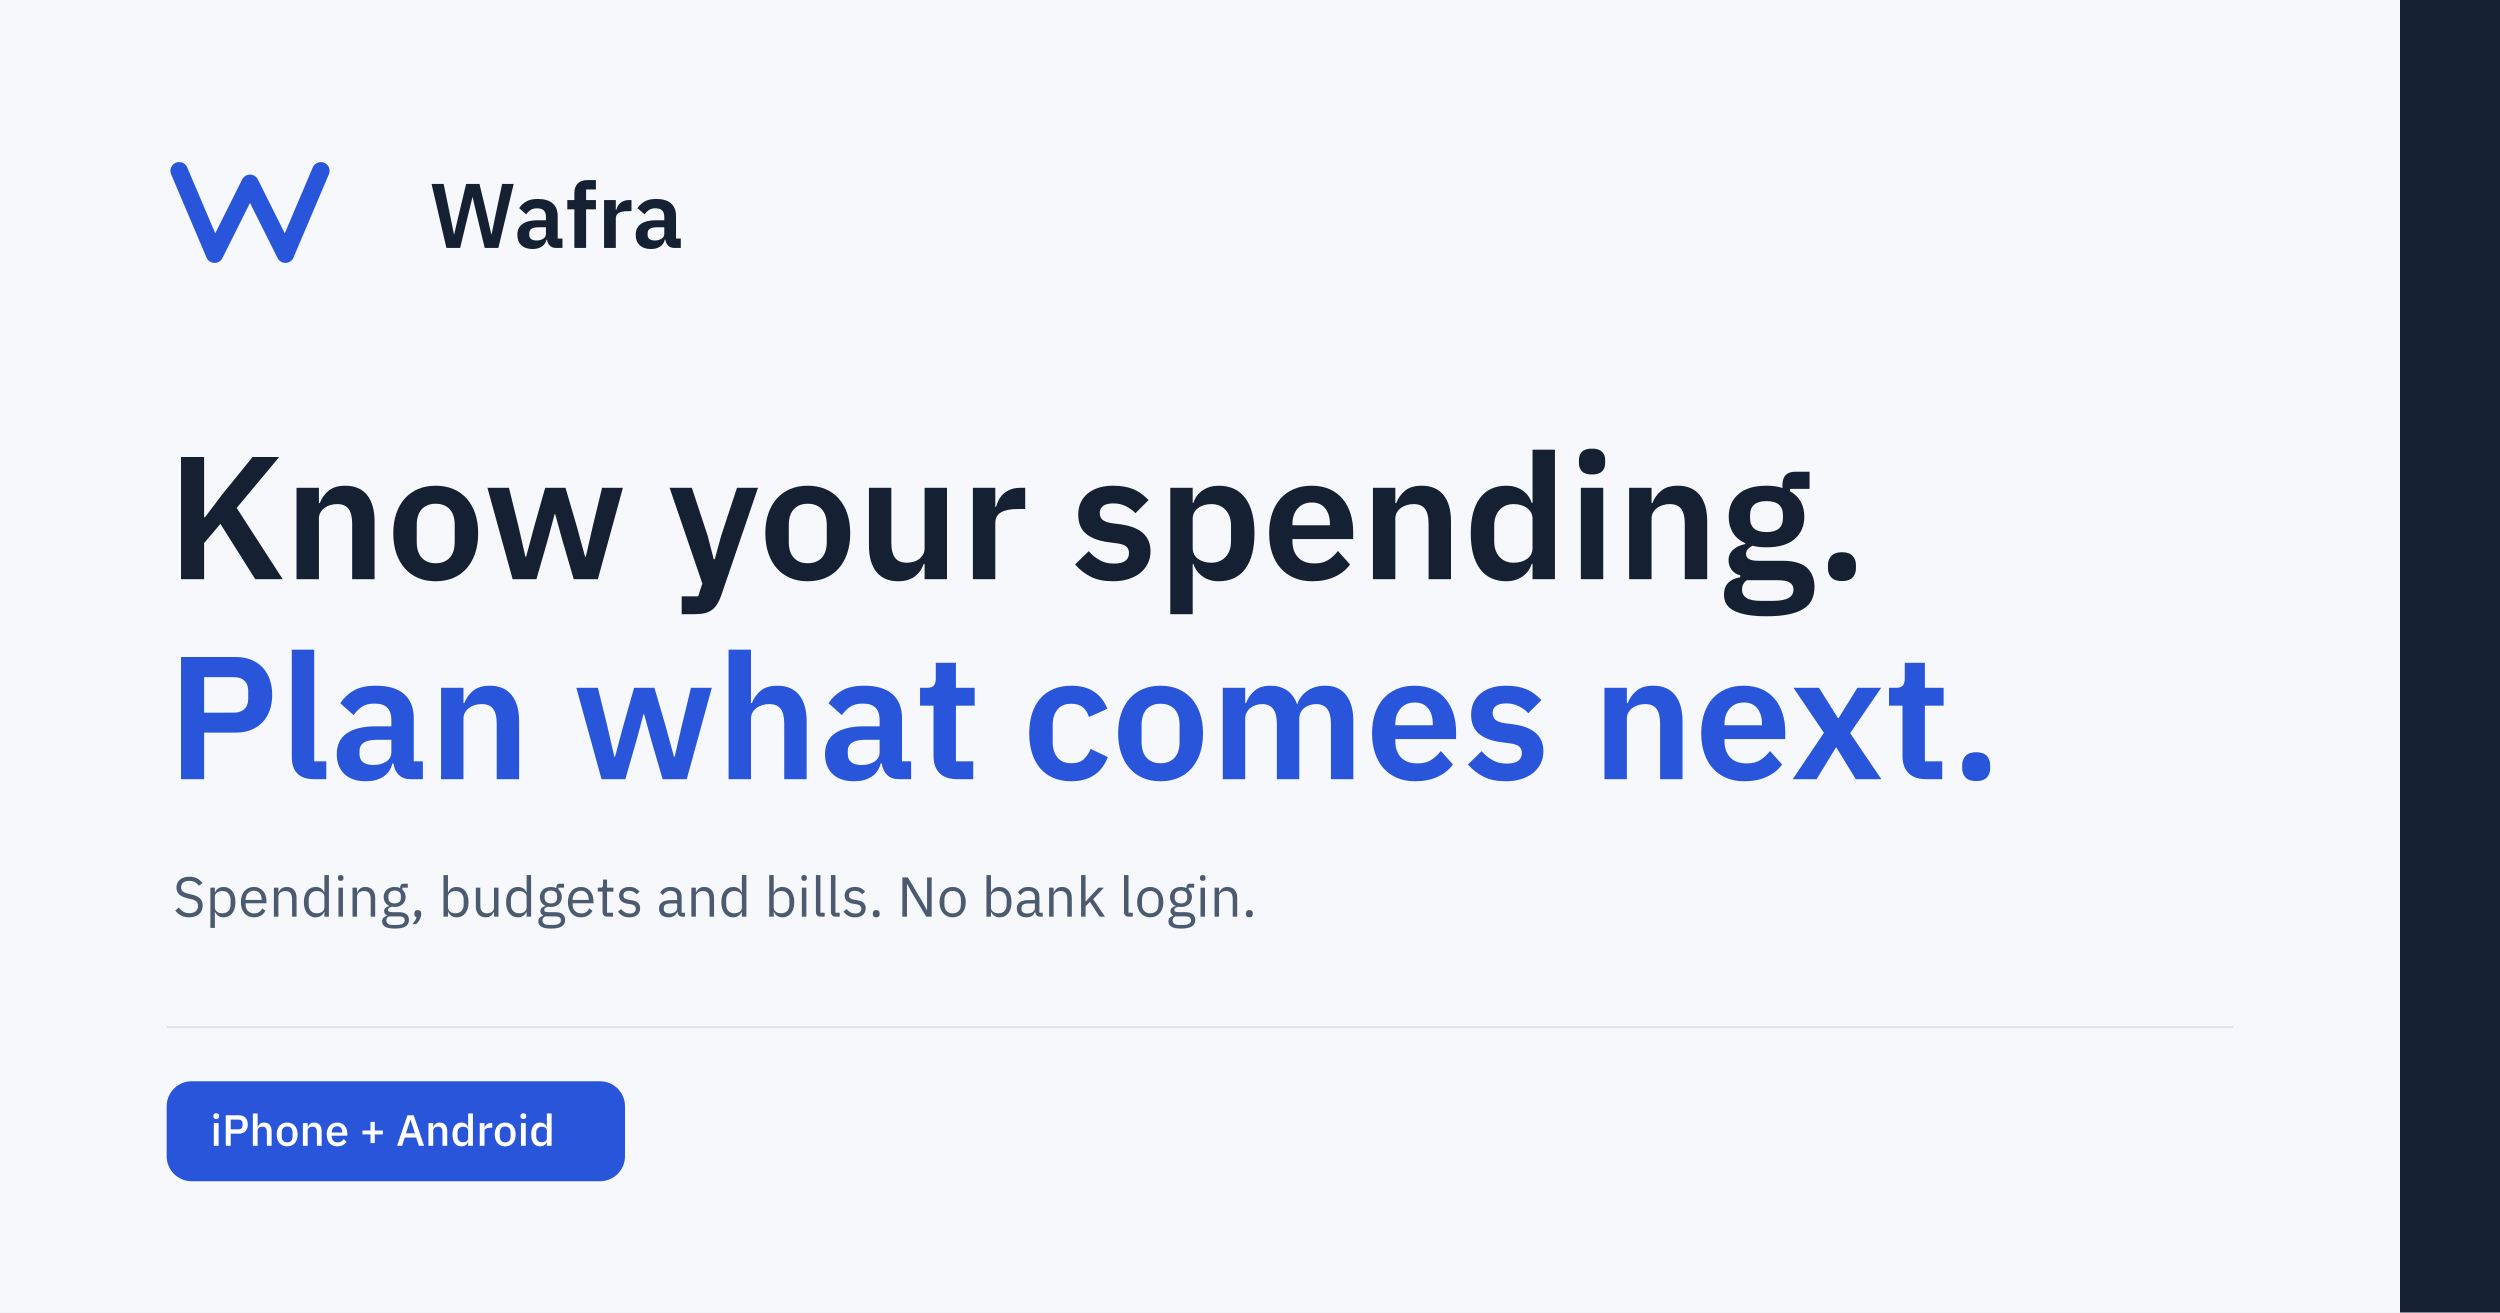
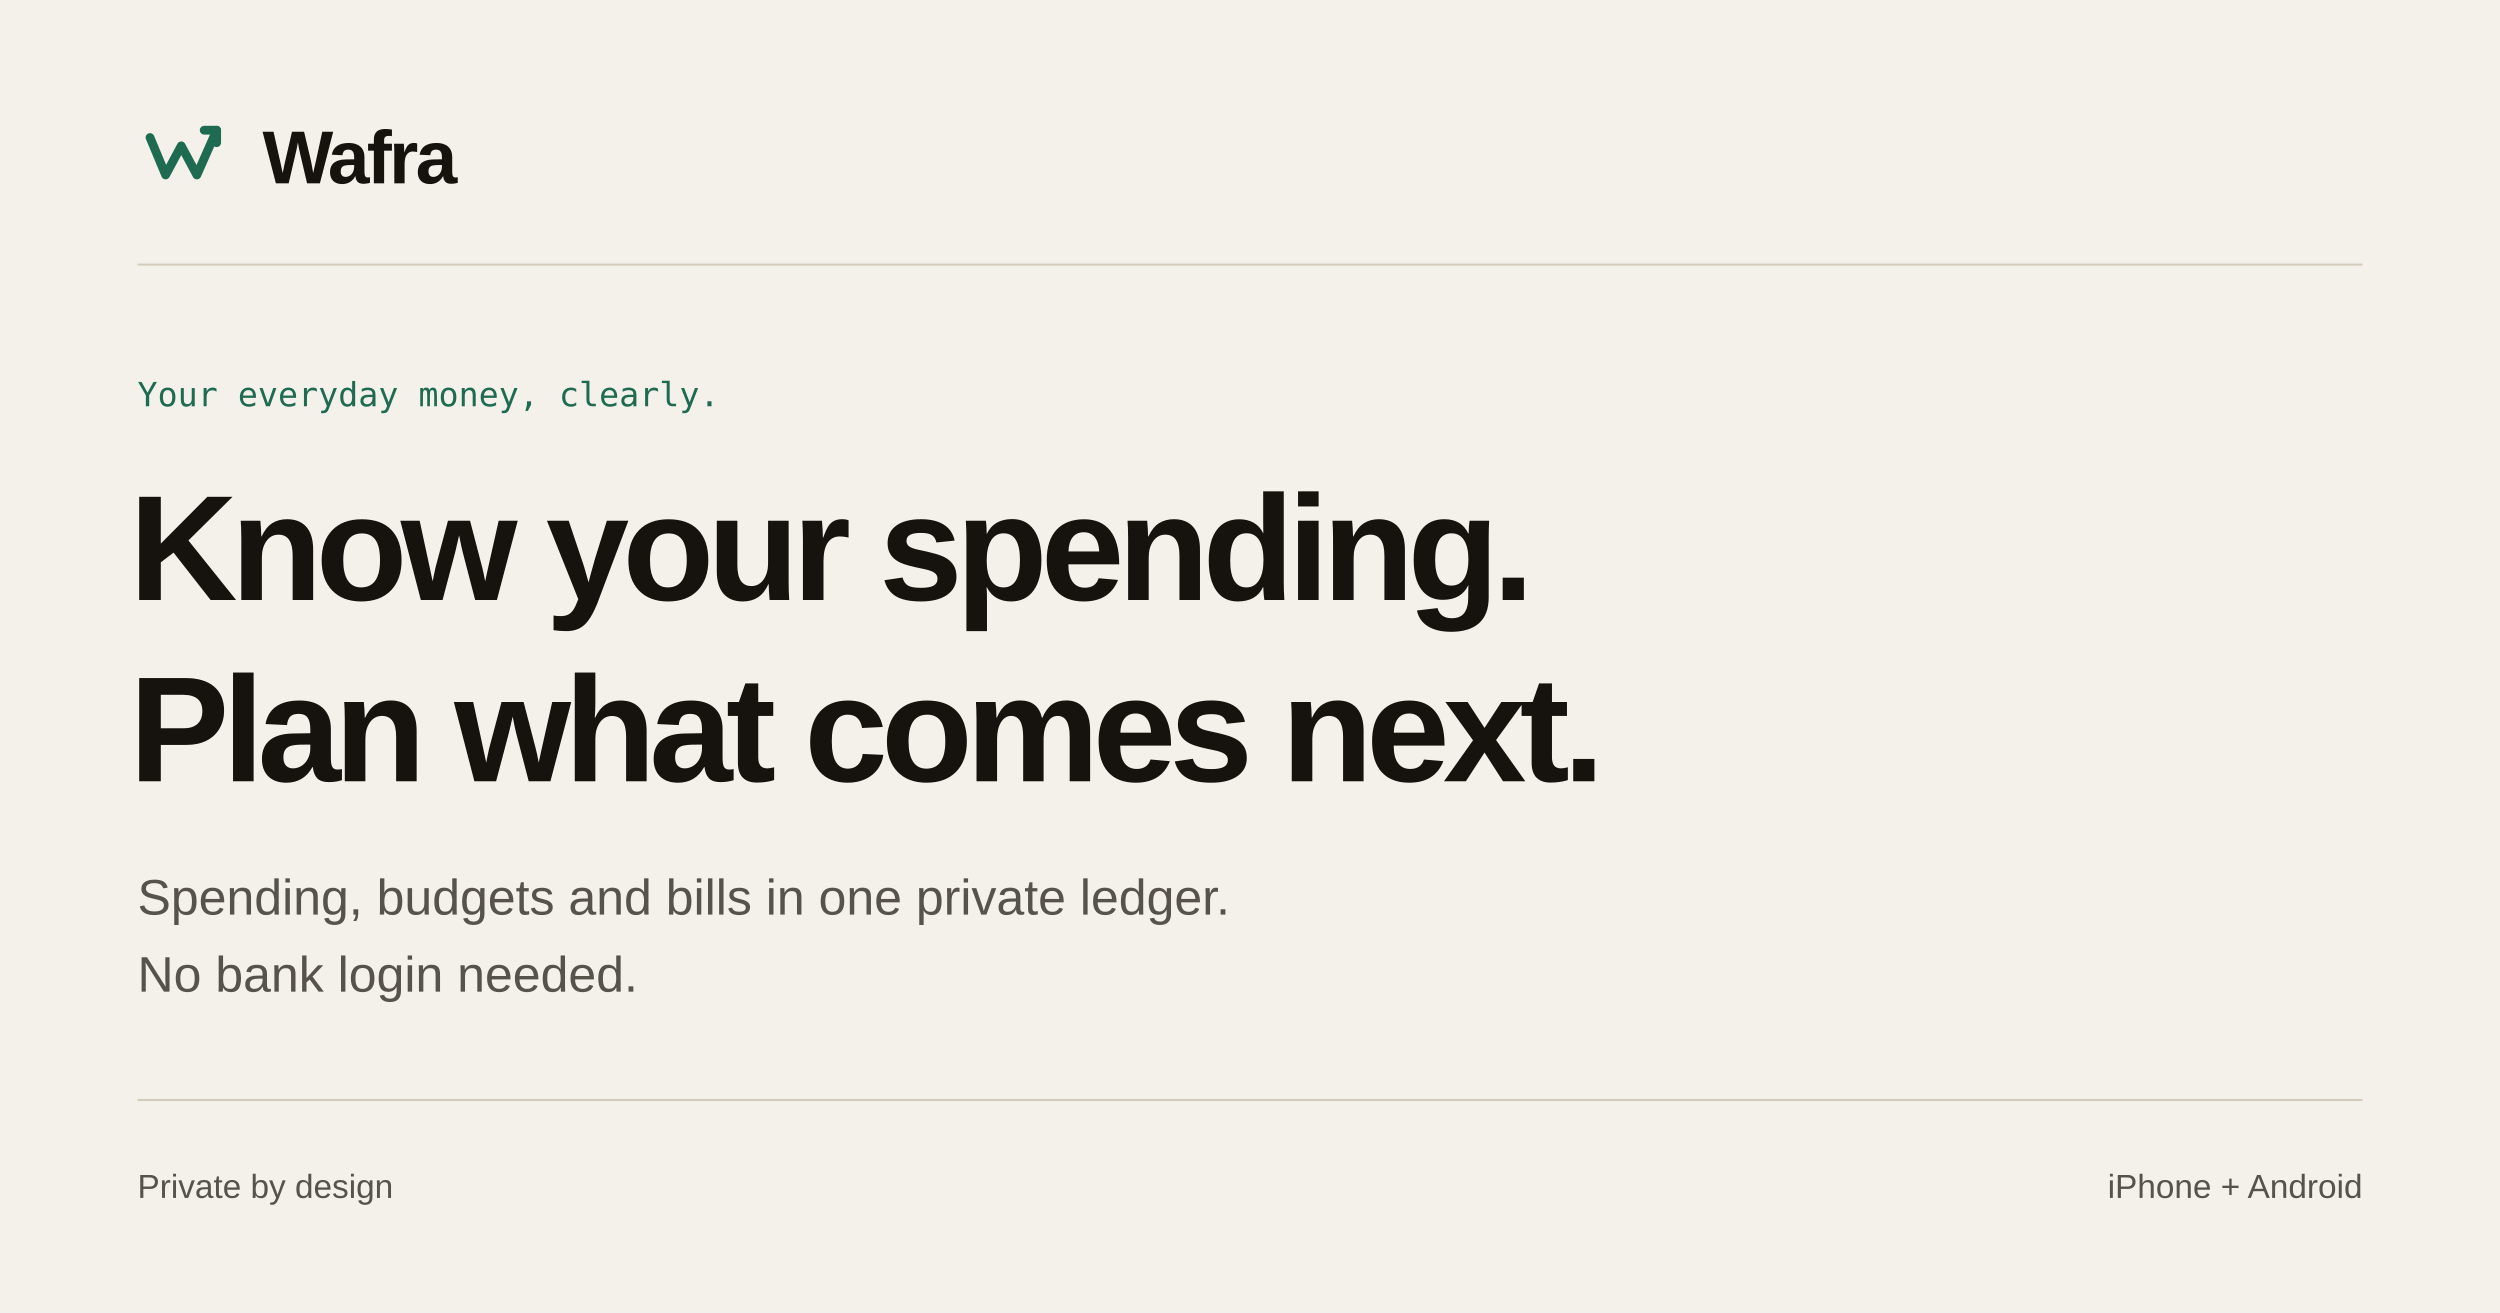
- <svg xmlns="http://www.w3.org/2000/svg" width="1200" height="630" viewBox="0 0 1200 630" role="img" aria-labelledby="title description">
-   <rect width="1200" height="630" fill="#F6F8FC" />
-   <rect x="1152" width="48" height="630" fill="#152033" />
-   <g transform="translate(72 54) scale(2)" fill="none" stroke="#2855D9" stroke-width="4.2" stroke-linecap="round" stroke-linejoin="round">
-     <path d="M7 14 L15.5 34 L24 17 L32.5 34 L41 14" />
+ <svg xmlns="http://www.w3.org/2000/svg" width="1200" height="630" viewBox="0 0 1200 630" role="img" aria-labelledby="title desc">
+   <style>
+ @font-face{font-family:Geist;src:url('/fonts/Geist-Regular.ttf');font-weight:400}
+ @font-face{font-family:Geist;src:url('/fonts/Geist-SemiBold.ttf');font-weight:600}
+ @font-face{font-family:GeistMono;src:url('/fonts/GeistMono-Regular.ttf');font-weight:400}
+ text{font-family:Geist,Arial,sans-serif}
+ </style>
+   <rect width="1200" height="630" fill="#F4F1EA" />
+   <g transform="translate(64 51)" fill="none" stroke="#1F6B52" stroke-width="4.2" stroke-linecap="round" stroke-linejoin="round">
+     <path d="M8 15 L15.5 33 L23 19 L30.5 33 L40 11.5" />
+     <path d="M34 11.5 H40 V17.5" />
  </g>
-   <g aria-label="Wafra" fill="#152033" transform="translate(206 119) scale(0.044 -0.044)">
-     <path transform="translate(0 0)" d="M188 0L26 698L158 698L227 363L270 149L273 149L323 363L403 698L549 698L629 363L678 149L681 149L725 363L796 698L922 698L755 0L606 0L517 369L474 553L472 553L427 369L338 0Z" />
-     <path transform="translate(925 0)" d="M458 0Q416 0 391.5 24.5Q367 49 361 90L355 90Q342 39 302 13.5Q262 -12 203 -12Q123 -12 80 30Q37 72 37 142Q37 223 95 262.5Q153 302 260 302L349 302L349 340Q349 384 326 408Q303 432 252 432Q207 432 179.5 412.5Q152 393 133 366L57 434Q86 479 134 506.5Q182 534 261 534Q367 534 422 486Q477 438 477 348L477 102L529 102L529 0ZM246 81Q289 81 319 100Q349 119 349 156L349 225L267 225Q167 225 167 161L167 144Q167 112 187.5 96.5Q208 81 246 81Z" />
-     <path transform="translate(1484 0)" d="M100 421L23 421L23 522L100 522L100 597Q100 666 136.5 703Q173 740 244 740L335 740L335 638L228 638L228 522L335 522L335 421L228 421L228 0L100 0Z" />
-     <path transform="translate(1834 0)" d="M74 0L74 522L202 522L202 414L207 414Q212 435 222.5 454.5Q233 474 250 489Q267 504 290.5 513Q314 522 345 522L373 522L373 401L333 401Q268 401 235 382Q202 363 202 320L202 0Z" />
-     <path transform="translate(2216 0)" d="M458 0Q416 0 391.5 24.5Q367 49 361 90L355 90Q342 39 302 13.5Q262 -12 203 -12Q123 -12 80 30Q37 72 37 142Q37 223 95 262.5Q153 302 260 302L349 302L349 340Q349 384 326 408Q303 432 252 432Q207 432 179.5 412.5Q152 393 133 366L57 434Q86 479 134 506.5Q182 534 261 534Q367 534 422 486Q477 438 477 348L477 102L529 102L529 0ZM246 81Q289 81 319 100Q349 119 349 156L349 225L267 225Q167 225 167 161L167 144Q167 112 187.5 96.5Q208 81 246 81Z" />
-   </g>
-   <g aria-label="Know your spending." fill="#152033" transform="translate(80 278) scale(0.084 -0.084)">
-     <path transform="translate(0 0)" d="M307 316L214 206L214 0L82 0L82 698L214 698L214 354L219 354L318 485L491 698L643 698L400 407L663 0L506 0Z" />
-     <path transform="translate(668 0)" d="M74 0L74 522L202 522L202 435L207 435Q223 477 257.5 505.5Q292 534 353 534Q434 534 477 481Q520 428 520 330L520 0L392 0L392 317Q392 373 372 401Q352 429 306 429Q286 429 267.5 423.5Q249 418 234.5 407.5Q220 397 211 381.5Q202 366 202 345L202 0Z" />
-     <path transform="translate(1256 0)" d="M281 -12Q225 -12 180.5 7Q136 26 104.5 62Q73 98 56 148.5Q39 199 39 262Q39 325 56 375Q73 425 104.5 460.5Q136 496 180.5 515Q225 534 281 534Q337 534 382 515Q427 496 458.5 460.5Q490 425 507 375Q524 325 524 262Q524 199 507 148.5Q490 98 458.5 62Q427 26 382 7Q337 -12 281 -12ZM281 91Q332 91 361 122Q390 153 390 213L390 310Q390 369 361 400Q332 431 281 431Q231 431 202 400Q173 369 173 310L173 213Q173 153 202 122Q231 91 281 91Z" />
-     <path transform="translate(1810 0)" d="M23 522L146 522L199 307L240 128L244 128L292 307L353 522L469 522L532 307L581 128L585 128L626 307L678 522L797 522L654 0L516 0L449 230L410 372L407 372L369 230L303 0L167 0Z" />
-     <path transform="translate(2865 0)" d="M394 522L514 522L304 -93Q294 -121 281.5 -141.5Q269 -162 252 -175Q235 -188 211 -194Q187 -200 155 -200L78 -200L78 -98L172 -98L196 -25L9 522L136 522L227 246L261 114L267 114L303 246Z" />
-     <path transform="translate(3382 0)" d="M281 -12Q225 -12 180.5 7Q136 26 104.5 62Q73 98 56 148.5Q39 199 39 262Q39 325 56 375Q73 425 104.5 460.5Q136 496 180.5 515Q225 534 281 534Q337 534 382 515Q427 496 458.5 460.5Q490 425 507 375Q524 325 524 262Q524 199 507 148.5Q490 98 458.5 62Q427 26 382 7Q337 -12 281 -12ZM281 91Q332 91 361 122Q390 153 390 213L390 310Q390 369 361 400Q332 431 281 431Q231 431 202 400Q173 369 173 310L173 213Q173 153 202 122Q231 91 281 91Z" />
-     <path transform="translate(3945 0)" d="M386 87L381 87Q374 67 362.5 49.5Q351 32 333.5 18Q316 4 291.5 -4Q267 -12 235 -12Q154 -12 111 41Q68 94 68 192L68 522L196 522L196 205Q196 151 217 122.5Q238 94 284 94Q303 94 321.5 99Q340 104 354 114.5Q368 125 377 140.5Q386 156 386 177L386 522L514 522L514 0L386 0Z" />
-     <path transform="translate(4533 0)" d="M74 0L74 522L202 522L202 414L207 414Q212 435 222.5 454.5Q233 474 250 489Q267 504 290.5 513Q314 522 345 522L373 522L373 401L333 401Q268 401 235 382Q202 363 202 320L202 0Z" />
-     <path transform="translate(5162 0)" d="M245 -12Q170 -12 119 13.5Q68 39 29 84L107 160Q136 127 170.5 108Q205 89 250 89Q296 89 316.5 105Q337 121 337 149Q337 172 322.5 185.5Q308 199 273 204L221 211Q136 222 91.5 259.5Q47 297 47 369Q47 407 61 437.5Q75 468 101 489.5Q127 511 163.5 522.5Q200 534 245 534Q283 534 312.5 528.5Q342 523 366 512.5Q390 502 410 486.5Q430 471 449 452L374 377Q351 401 319 417Q287 433 249 433Q207 433 188.5 418Q170 403 170 379Q170 353 185.5 339.5Q201 326 238 320L291 313Q460 289 460 159Q460 121 444.5 89.5Q429 58 401 35.5Q373 13 333.5 0.5Q294 -12 245 -12Z" />
-     <path transform="translate(5661 0)" d="M74 522L202 522L202 436L206 436Q220 481 259 507.5Q298 534 350 534Q450 534 502.5 463.5Q555 393 555 262Q555 130 502.5 59Q450 -12 350 -12Q298 -12 259.5 15Q221 42 206 87L202 87L202 -200L74 -200ZM309 94Q359 94 390 127Q421 160 421 216L421 306Q421 362 390 395.5Q359 429 309 429Q263 429 232.5 406Q202 383 202 345L202 179Q202 138 232.5 116Q263 94 309 94Z" />
-     <path transform="translate(6261 0)" d="M285 -12Q227 -12 181.5 7.5Q136 27 104.5 62.5Q73 98 56 148.5Q39 199 39 262Q39 324 55.5 374Q72 424 103 459.5Q134 495 179 514.5Q224 534 281 534Q342 534 387 513Q432 492 461 456Q490 420 504.5 372.5Q519 325 519 271L519 229L172 229L172 216Q172 159 204 124.5Q236 90 299 90Q347 90 377.5 110Q408 130 432 161L501 84Q469 39 413.5 13.5Q358 -12 285 -12ZM283 438Q232 438 202 404Q172 370 172 316L172 308L386 308L386 317Q386 371 359.5 404.5Q333 438 283 438Z" />
-     <path transform="translate(6819 0)" d="M74 0L74 522L202 522L202 435L207 435Q223 477 257.5 505.5Q292 534 353 534Q434 534 477 481Q520 428 520 330L520 0L392 0L392 317Q392 373 372 401Q352 429 306 429Q286 429 267.5 423.5Q249 418 234.5 407.5Q220 397 211 381.5Q202 366 202 345L202 0Z" />
-     <path transform="translate(7407 0)" d="M398 87L393 87Q379 42 340 15Q301 -12 249 -12Q150 -12 97.5 59Q45 130 45 262Q45 393 97.5 463.5Q150 534 249 534Q301 534 340 507.5Q379 481 393 436L398 436L398 740L526 740L526 0L398 0ZM290 94Q336 94 367 116Q398 138 398 179L398 345Q398 383 367 406Q336 429 290 429Q240 429 209.5 395.5Q179 362 179 306L179 216Q179 160 209.5 127Q240 94 290 94Z" />
-     <path transform="translate(8007 0)" d="M138 598Q98 598 80.5 616Q63 634 63 662L63 682Q63 710 80.5 728Q98 746 138 746Q177 746 195 728Q213 710 213 682L213 662Q213 634 195 616Q177 598 138 598ZM74 522L202 522L202 0L74 0Z" />
-     <path transform="translate(8283 0)" d="M74 0L74 522L202 522L202 435L207 435Q223 477 257.5 505.5Q292 534 353 534Q434 534 477 481Q520 428 520 330L520 0L392 0L392 317Q392 373 372 401Q352 429 306 429Q286 429 267.5 423.5Q249 418 234.5 407.5Q220 397 211 381.5Q202 366 202 345L202 0Z" />
-     <path transform="translate(8871 0)" d="M545 -44Q545 -85 530.5 -116.5Q516 -148 483 -169Q450 -190 398 -201Q346 -212 271 -212Q205 -212 159 -203.5Q113 -195 83.5 -179.5Q54 -164 41 -141Q28 -118 28 -89Q28 -45 52.5 -20.5Q77 4 121 11L121 22Q89 30 71.5 53.5Q54 77 54 109Q54 129 62 144.5Q70 160 83.5 171Q97 182 114 189.5Q131 197 150 201L150 205Q102 227 78.5 266Q55 305 55 357Q55 437 110 485.5Q165 534 271 534Q295 534 318.5 531Q342 528 362 521L362 538Q362 614 436 614L517 614L517 516L406 516L406 502Q447 479 467 442Q487 405 487 357Q487 278 432.5 230Q378 182 271 182Q225 182 191 191Q176 184 165 172.5Q154 161 154 144Q154 105 222 105L362 105Q458 105 501.5 65.5Q545 26 545 -44ZM425 -59Q425 -34 405 -20Q385 -6 336 -6L158 -6Q131 -26 131 -60Q131 -90 156 -107Q181 -124 241 -124L305 -124Q368 -124 396.5 -108Q425 -92 425 -59ZM271 269Q365 269 365 349L365 366Q365 446 271 446Q177 446 177 366L177 349Q177 269 271 269Z" />
-     <path transform="translate(9424 0)" d="M149 -11Q108 -11 88.5 9.5Q69 30 69 62L69 80Q69 112 88.5 133Q108 154 149 154Q191 154 210 133Q229 112 229 80L229 62Q229 30 210 9.5Q191 -11 149 -11Z" />
-   </g>
-   <g aria-label="Plan what comes next." fill="#2855D9" transform="translate(80 374) scale(0.084 -0.084)">
-     <path transform="translate(0 0)" d="M82 0L82 698L396 698Q444 698 482.5 682.5Q521 667 548 638.5Q575 610 589 570Q603 530 603 482Q603 433 589 393.5Q575 354 548 325.5Q521 297 482.5 281.5Q444 266 396 266L214 266L214 0ZM214 380L384 380Q422 380 444 400.5Q466 421 466 459L466 505Q466 543 444 563Q422 583 384 583L214 583Z" />
-     <path transform="translate(641 0)" d="M202 0Q136 0 105 33Q74 66 74 126L74 740L202 740L202 102L271 102L271 0Z" />
-     <path transform="translate(935 0)" d="M458 0Q416 0 391.5 24.5Q367 49 361 90L355 90Q342 39 302 13.5Q262 -12 203 -12Q123 -12 80 30Q37 72 37 142Q37 223 95 262.5Q153 302 260 302L349 302L349 340Q349 384 326 408Q303 432 252 432Q207 432 179.5 412.5Q152 393 133 366L57 434Q86 479 134 506.5Q182 534 261 534Q367 534 422 486Q477 438 477 348L477 102L529 102L529 0ZM246 81Q289 81 319 100Q349 119 349 156L349 225L267 225Q167 225 167 161L167 144Q167 112 187.5 96.5Q208 81 246 81Z" />
-     <path transform="translate(1494 0)" d="M74 0L74 522L202 522L202 435L207 435Q223 477 257.5 505.5Q292 534 353 534Q434 534 477 481Q520 428 520 330L520 0L392 0L392 317Q392 373 372 401Q352 429 306 429Q286 429 267.5 423.5Q249 418 234.5 407.5Q220 397 211 381.5Q202 366 202 345L202 0Z" />
-     <path transform="translate(2318 0)" d="M23 522L146 522L199 307L240 128L244 128L292 307L353 522L469 522L532 307L581 128L585 128L626 307L678 522L797 522L654 0L516 0L449 230L410 372L407 372L369 230L303 0L167 0Z" />
-     <path transform="translate(3137 0)" d="M74 740L202 740L202 435L207 435Q223 477 257.5 505.5Q292 534 353 534Q434 534 477 481Q520 428 520 330L520 0L392 0L392 317Q392 373 372 401Q352 429 306 429Q286 429 267.5 423.5Q249 418 234.5 407.5Q220 397 211 381.5Q202 366 202 345L202 0L74 0Z" />
-     <path transform="translate(3725 0)" d="M458 0Q416 0 391.5 24.5Q367 49 361 90L355 90Q342 39 302 13.5Q262 -12 203 -12Q123 -12 80 30Q37 72 37 142Q37 223 95 262.5Q153 302 260 302L349 302L349 340Q349 384 326 408Q303 432 252 432Q207 432 179.5 412.5Q152 393 133 366L57 434Q86 479 134 506.5Q182 534 261 534Q367 534 422 486Q477 438 477 348L477 102L529 102L529 0ZM246 81Q289 81 319 100Q349 119 349 156L349 225L267 225Q167 225 167 161L167 144Q167 112 187.5 96.5Q208 81 246 81Z" />
-     <path transform="translate(4280 0)" d="M237 0Q171 0 136.5 34.5Q102 69 102 133L102 420L25 420L25 522L65 522Q94 522 104.5 535.5Q115 549 115 576L115 665L230 665L230 522L337 522L337 420L230 420L230 102L329 102L329 0Z" />
-     <path transform="translate(4890 0)" d="M280 -12Q222 -12 177 7Q132 26 101.5 62Q71 98 55 148.5Q39 199 39 262Q39 325 55 375Q71 425 101.5 460.5Q132 496 177 515Q222 534 280 534Q359 534 410.5 499Q462 464 485 402L380 355Q371 388 346.5 409.5Q322 431 280 431Q226 431 199.5 397Q173 363 173 308L173 213Q173 158 199.5 124.5Q226 91 280 91Q326 91 351 114.5Q376 138 390 173L488 126Q462 57 409 22.5Q356 -12 280 -12Z" />
-     <path transform="translate(5398 0)" d="M281 -12Q225 -12 180.5 7Q136 26 104.5 62Q73 98 56 148.5Q39 199 39 262Q39 325 56 375Q73 425 104.5 460.5Q136 496 180.5 515Q225 534 281 534Q337 534 382 515Q427 496 458.5 460.5Q490 425 507 375Q524 325 524 262Q524 199 507 148.5Q490 98 458.5 62Q427 26 382 7Q337 -12 281 -12ZM281 91Q332 91 361 122Q390 153 390 213L390 310Q390 369 361 400Q332 431 281 431Q231 431 202 400Q173 369 173 310L173 213Q173 153 202 122Q231 91 281 91Z" />
-     <path transform="translate(5961 0)" d="M74 0L74 522L202 522L202 435L207 435Q222 476 255 505Q288 534 347 534Q401 534 440 508Q479 482 498 429L500 429Q514 473 555.5 503.5Q597 534 660 534Q737 534 778.5 481Q820 428 820 330L820 0L692 0L692 317Q692 429 608 429Q589 429 571.5 423.5Q554 418 540.5 407.5Q527 397 519 381.5Q511 366 511 345L511 0L383 0L383 317Q383 429 299 429Q281 429 263.5 423.5Q246 418 232.5 407.5Q219 397 210.5 381.5Q202 366 202 345L202 0Z" />
-     <path transform="translate(6849 0)" d="M285 -12Q227 -12 181.5 7.5Q136 27 104.5 62.5Q73 98 56 148.5Q39 199 39 262Q39 324 55.5 374Q72 424 103 459.5Q134 495 179 514.5Q224 534 281 534Q342 534 387 513Q432 492 461 456Q490 420 504.5 372.5Q519 325 519 271L519 229L172 229L172 216Q172 159 204 124.5Q236 90 299 90Q347 90 377.5 110Q408 130 432 161L501 84Q469 39 413.5 13.5Q358 -12 285 -12ZM283 438Q232 438 202 404Q172 370 172 316L172 308L386 308L386 317Q386 371 359.5 404.5Q333 438 283 438Z" />
-     <path transform="translate(7407 0)" d="M245 -12Q170 -12 119 13.5Q68 39 29 84L107 160Q136 127 170.5 108Q205 89 250 89Q296 89 316.5 105Q337 121 337 149Q337 172 322.5 185.5Q308 199 273 204L221 211Q136 222 91.5 259.5Q47 297 47 369Q47 407 61 437.5Q75 468 101 489.5Q127 511 163.5 522.5Q200 534 245 534Q283 534 312.5 528.5Q342 523 366 512.5Q390 502 410 486.5Q430 471 449 452L374 377Q351 401 319 417Q287 433 249 433Q207 433 188.5 418Q170 403 170 379Q170 353 185.5 339.5Q201 326 238 320L291 313Q460 289 460 159Q460 121 444.5 89.5Q429 58 401 35.5Q373 13 333.5 0.5Q294 -12 245 -12Z" />
-     <path transform="translate(8142 0)" d="M74 0L74 522L202 522L202 435L207 435Q223 477 257.5 505.5Q292 534 353 534Q434 534 477 481Q520 428 520 330L520 0L392 0L392 317Q392 373 372 401Q352 429 306 429Q286 429 267.5 423.5Q249 418 234.5 407.5Q220 397 211 381.5Q202 366 202 345L202 0Z" />
-     <path transform="translate(8730 0)" d="M285 -12Q227 -12 181.5 7.5Q136 27 104.5 62.5Q73 98 56 148.5Q39 199 39 262Q39 324 55.5 374Q72 424 103 459.5Q134 495 179 514.5Q224 534 281 534Q342 534 387 513Q432 492 461 456Q490 420 504.5 372.5Q519 325 519 271L519 229L172 229L172 216Q172 159 204 124.5Q236 90 299 90Q347 90 377.5 110Q408 130 432 161L501 84Q469 39 413.5 13.5Q358 -12 285 -12ZM283 438Q232 438 202 404Q172 370 172 316L172 308L386 308L386 317Q386 371 359.5 404.5Q333 438 283 438Z" />
-     <path transform="translate(9273 0)" d="M19 0L197 265L23 522L169 522L277 349L281 349L388 522L524 522L347 263L525 0L379 0L269 180L265 180L155 0Z" />
-     <path transform="translate(9817 0)" d="M237 0Q171 0 136.5 34.5Q102 69 102 133L102 420L25 420L25 522L65 522Q94 522 104.5 535.5Q115 549 115 576L115 665L230 665L230 522L337 522L337 420L230 420L230 102L329 102L329 0Z" />
-     <path transform="translate(10191 0)" d="M149 -11Q108 -11 88.5 9.5Q69 30 69 62L69 80Q69 112 88.5 133Q108 154 149 154Q191 154 210 133Q229 112 229 80L229 62Q229 30 210 9.5Q191 -11 149 -11Z" />
-   </g>
-   <g aria-label="Spending, budgets and bills. No bank login." fill="#4C5A70" transform="translate(83 440) scale(0.027 -0.027)">
-     <path transform="translate(0 0)" d="M289 -12Q204 -12 144 20.5Q84 53 42 110L104 162Q141 113 186 87.5Q231 62 292 62Q367 62 406.5 98Q446 134 446 194Q446 244 416 271Q386 298 317 314L260 327Q164 349 113.5 393.5Q63 438 63 519Q63 565 80 601Q97 637 127.5 661Q158 685 200.5 697.5Q243 710 294 710Q373 710 429.5 681Q486 652 525 596L462 550Q433 590 392 613Q351 636 290 636Q223 636 184.5 607.5Q146 579 146 522Q146 472 178.5 446.5Q211 421 277 406L334 393Q437 370 483 323Q529 276 529 198Q529 150 512.5 111Q496 72 465 45Q434 18 389.5 3Q345 -12 289 -12Z" />
-     <path transform="translate(581 0)" d="M85 516L165 516L165 432L169 432Q189 481 227.5 504.5Q266 528 320 528Q368 528 407 509Q446 490 473.5 455Q501 420 515.5 370Q530 320 530 258Q530 196 515.5 146Q501 96 473.5 61Q446 26 407 7Q368 -12 320 -12Q215 -12 169 84L165 84L165 -200L85 -200ZM298 60Q366 60 405 102.5Q444 145 444 214L444 302Q444 371 405 413.5Q366 456 298 456Q271 456 246.5 448.5Q222 441 204 428Q186 415 175.5 396.5Q165 378 165 357L165 165Q165 140 175.5 120.5Q186 101 204 87.5Q222 74 246.5 67Q271 60 298 60Z" />
-     <path transform="translate(1161 0)" d="M279 -12Q226 -12 183.5 7Q141 26 110.5 61.5Q80 97 63.5 146.5Q47 196 47 258Q47 319 63.5 369Q80 419 110.5 454.5Q141 490 183.5 509Q226 528 279 528Q331 528 372 509Q413 490 442 456.5Q471 423 486.5 377Q502 331 502 276L502 238L131 238L131 214Q131 181 141.5 152.5Q152 124 171.5 103Q191 82 219.5 70Q248 58 284 58Q333 58 369.5 81Q406 104 426 147L483 106Q458 53 405 20.5Q352 -12 279 -12ZM279 461Q246 461 219 449.5Q192 438 172.5 417Q153 396 142 367.5Q131 339 131 305L131 298L416 298L416 309Q416 378 378.5 419.5Q341 461 279 461Z" />
-     <path transform="translate(1710 0)" d="M85 0L85 516L165 516L165 432L169 432Q188 476 222.5 502Q257 528 315 528Q395 528 441.5 476.5Q488 425 488 331L488 0L408 0L408 317Q408 456 291 456Q267 456 244.5 450Q222 444 204 432Q186 420 175.5 401.5Q165 383 165 358L165 0Z" />
-     <path transform="translate(2278 0)" d="M415 84L411 84Q364 -12 260 -12Q212 -12 173 7Q134 26 106.5 61Q79 96 64.5 146Q50 196 50 258Q50 320 64.5 370Q79 420 106.5 455Q134 490 173 509Q212 528 260 528Q314 528 352.5 504.5Q391 481 411 432L415 432L415 740L495 740L495 0L415 0ZM282 60Q309 60 333.5 67Q358 74 376 87.5Q394 101 404.5 120.5Q415 140 415 165L415 357Q415 378 404.5 396.5Q394 415 376 428Q358 441 333.5 448.5Q309 456 282 456Q214 456 175 413.5Q136 371 136 302L136 214Q136 145 175 102.5Q214 60 282 60Z" />
-     <path transform="translate(2858 0)" d="M125 637Q99 637 87.5 649.5Q76 662 76 682L76 695Q76 715 87.5 727.5Q99 740 125 740Q151 740 162.5 727.5Q174 715 174 695L174 682Q174 662 162.5 649.5Q151 637 125 637ZM85 516L165 516L165 0L85 0Z" />
-     <path transform="translate(3108 0)" d="M85 0L85 516L165 516L165 432L169 432Q188 476 222.5 502Q257 528 315 528Q395 528 441.5 476.5Q488 425 488 331L488 0L408 0L408 317Q408 456 291 456Q267 456 244.5 450Q222 444 204 432Q186 420 175.5 401.5Q165 383 165 358L165 0Z" />
-     <path transform="translate(3676 0)" d="M520 -57Q520 -137 457.5 -174.5Q395 -212 270 -212Q149 -212 96 -179Q43 -146 43 -85Q43 -43 65 -19.5Q87 4 125 15L125 26Q79 48 79 98Q79 137 104 157.5Q129 178 168 188L168 192Q122 214 96.5 255Q71 296 71 350Q71 389 85 422Q99 455 124.5 478.5Q150 502 185.5 515Q221 528 265 528Q320 528 363 508L363 517Q363 547 377 566.5Q391 586 423 586L500 586L500 516L402 516L402 483Q430 459 445.5 425.5Q461 392 461 350Q461 311 447 278Q433 245 407.5 221.5Q382 198 346 185Q310 172 266 172Q241 172 216 177Q190 170 169 156.5Q148 143 148 119Q148 96 170 88Q192 80 227 80L337 80Q433 80 476.5 43.5Q520 7 520 -57ZM445 -63Q445 -32 421.5 -13.5Q398 5 338 5L166 5Q118 -17 118 -65Q118 -99 143.5 -123Q169 -147 230 -147L304 -147Q371 -147 408 -126Q445 -105 445 -63ZM266 236Q317 236 347 260.5Q377 285 377 336L377 364Q377 415 347 439.5Q317 464 266 464Q215 464 185 439.5Q155 415 155 364L155 336Q155 285 185 260.5Q215 236 266 236Z" />
-     <path transform="translate(4217 0)" d="M136 117Q168 117 182.5 100.5Q197 84 197 58L197 44Q197 3 173 -46.5Q149 -96 106 -133L39 -133Q69 -101 87.5 -72.5Q106 -44 114 -9Q94 -4 84.5 10Q75 24 75 44L75 58Q75 84 89.5 100.5Q104 117 136 117Z" />
-     <path transform="translate(4725 0)" d="M85 740L165 740L165 432L169 432Q189 481 227.5 504.5Q266 528 320 528Q368 528 407 509Q446 490 473.5 455Q501 420 515.5 370Q530 320 530 258Q530 196 515.5 146Q501 96 473.5 61Q446 26 407 7Q368 -12 320 -12Q215 -12 169 84L165 84L165 0L85 0ZM298 60Q366 60 405 102.5Q444 145 444 214L444 302Q444 371 405 413.5Q366 456 298 456Q271 456 246.5 448.5Q222 441 204 428Q186 415 175.5 396.5Q165 378 165 357L165 165Q165 140 175.5 120.5Q186 101 204 87.5Q222 74 246.5 67Q271 60 298 60Z" />
-     <path transform="translate(5305 0)" d="M403 84L399 84Q391 66 379.5 48.5Q368 31 351 17.5Q334 4 310 -4Q286 -12 254 -12Q174 -12 127 39.5Q80 91 80 185L80 516L160 516L160 199Q160 60 278 60Q302 60 324.5 66Q347 72 364.5 84Q382 96 392.5 114.5Q403 133 403 159L403 516L483 516L483 0L403 0Z" />
-     <path transform="translate(5873 0)" d="M415 84L411 84Q364 -12 260 -12Q212 -12 173 7Q134 26 106.5 61Q79 96 64.5 146Q50 196 50 258Q50 320 64.5 370Q79 420 106.5 455Q134 490 173 509Q212 528 260 528Q314 528 352.5 504.5Q391 481 411 432L415 432L415 740L495 740L495 0L415 0ZM282 60Q309 60 333.5 67Q358 74 376 87.5Q394 101 404.5 120.5Q415 140 415 165L415 357Q415 378 404.5 396.5Q394 415 376 428Q358 441 333.5 448.5Q309 456 282 456Q214 456 175 413.5Q136 371 136 302L136 214Q136 145 175 102.5Q214 60 282 60Z" />
-     <path transform="translate(6453 0)" d="M520 -57Q520 -137 457.5 -174.5Q395 -212 270 -212Q149 -212 96 -179Q43 -146 43 -85Q43 -43 65 -19.5Q87 4 125 15L125 26Q79 48 79 98Q79 137 104 157.5Q129 178 168 188L168 192Q122 214 96.5 255Q71 296 71 350Q71 389 85 422Q99 455 124.5 478.5Q150 502 185.5 515Q221 528 265 528Q320 528 363 508L363 517Q363 547 377 566.5Q391 586 423 586L500 586L500 516L402 516L402 483Q430 459 445.5 425.5Q461 392 461 350Q461 311 447 278Q433 245 407.5 221.5Q382 198 346 185Q310 172 266 172Q241 172 216 177Q190 170 169 156.5Q148 143 148 119Q148 96 170 88Q192 80 227 80L337 80Q433 80 476.5 43.5Q520 7 520 -57ZM445 -63Q445 -32 421.5 -13.5Q398 5 338 5L166 5Q118 -17 118 -65Q118 -99 143.5 -123Q169 -147 230 -147L304 -147Q371 -147 408 -126Q445 -105 445 -63ZM266 236Q317 236 347 260.5Q377 285 377 336L377 364Q377 415 347 439.5Q317 464 266 464Q215 464 185 439.5Q155 415 155 364L155 336Q155 285 185 260.5Q215 236 266 236Z" />
-     <path transform="translate(6975 0)" d="M279 -12Q226 -12 183.5 7Q141 26 110.5 61.5Q80 97 63.5 146.5Q47 196 47 258Q47 319 63.5 369Q80 419 110.5 454.5Q141 490 183.5 509Q226 528 279 528Q331 528 372 509Q413 490 442 456.5Q471 423 486.5 377Q502 331 502 276L502 238L131 238L131 214Q131 181 141.5 152.5Q152 124 171.5 103Q191 82 219.5 70Q248 58 284 58Q333 58 369.5 81Q406 104 426 147L483 106Q458 53 405 20.5Q352 -12 279 -12ZM279 461Q246 461 219 449.5Q192 438 172.5 417Q153 396 142 367.5Q131 339 131 305L131 298L416 298L416 309Q416 378 378.5 419.5Q341 461 279 461Z" />
-     <path transform="translate(7524 0)" d="M199 0Q157 0 135.5 23.5Q114 47 114 85L114 446L29 446L29 516L77 516Q103 516 112.5 526.5Q122 537 122 563L122 659L194 659L194 516L307 516L307 446L194 446L194 70L299 70L299 0Z" />
-     <path transform="translate(7875 0)" d="M240 -12Q168 -12 119.5 15.5Q71 43 36 89L93 135Q123 97 160 76.5Q197 56 246 56Q297 56 325.5 78Q354 100 354 140Q354 170 334.5 191.5Q315 213 264 221L223 227Q187 232 157 242.5Q127 253 104.5 270.5Q82 288 69.5 314Q57 340 57 376Q57 414 71 442.5Q85 471 109.5 490Q134 509 168 518.5Q202 528 241 528Q304 528 346.5 506Q389 484 421 445L368 397Q351 421 318 440.5Q285 460 235 460Q185 460 159.5 438.5Q134 417 134 380Q134 342 159.5 325Q185 308 233 300L273 294Q359 281 395 244.5Q431 208 431 149Q431 74 380 31Q329 -12 240 -12Z" />
-     <path transform="translate(8598 0)" d="M460 0Q415 0 395.5 24Q376 48 371 84L366 84Q349 36 310 12Q271 -12 217 -12Q135 -12 89.5 30Q44 72 44 144Q44 217 97.5 256Q151 295 264 295L366 295L366 346Q366 401 336 430Q306 459 244 459Q197 459 165.5 438Q134 417 113 382L65 427Q86 469 132 498.5Q178 528 248 528Q342 528 394 482Q446 436 446 354L446 70L505 70L505 0ZM230 56Q260 56 285 63Q310 70 328 83Q346 96 356 113Q366 130 366 150L366 235L260 235Q191 235 159.5 215Q128 195 128 157L128 136Q128 98 155.5 77Q183 56 230 56Z" />
-     <path transform="translate(9132 0)" d="M85 0L85 516L165 516L165 432L169 432Q188 476 222.5 502Q257 528 315 528Q395 528 441.5 476.5Q488 425 488 331L488 0L408 0L408 317Q408 456 291 456Q267 456 244.5 450Q222 444 204 432Q186 420 175.5 401.5Q165 383 165 358L165 0Z" />
-     <path transform="translate(9700 0)" d="M415 84L411 84Q364 -12 260 -12Q212 -12 173 7Q134 26 106.5 61Q79 96 64.5 146Q50 196 50 258Q50 320 64.5 370Q79 420 106.5 455Q134 490 173 509Q212 528 260 528Q314 528 352.5 504.5Q391 481 411 432L415 432L415 740L495 740L495 0L415 0ZM282 60Q309 60 333.5 67Q358 74 376 87.5Q394 101 404.5 120.5Q415 140 415 165L415 357Q415 378 404.5 396.5Q394 415 376 428Q358 441 333.5 448.5Q309 456 282 456Q214 456 175 413.5Q136 371 136 302L136 214Q136 145 175 102.5Q214 60 282 60Z" />
-     <path transform="translate(10516 0)" d="M85 740L165 740L165 432L169 432Q189 481 227.5 504.5Q266 528 320 528Q368 528 407 509Q446 490 473.5 455Q501 420 515.5 370Q530 320 530 258Q530 196 515.5 146Q501 96 473.5 61Q446 26 407 7Q368 -12 320 -12Q215 -12 169 84L165 84L165 0L85 0ZM298 60Q366 60 405 102.5Q444 145 444 214L444 302Q444 371 405 413.5Q366 456 298 456Q271 456 246.5 448.5Q222 441 204 428Q186 415 175.5 396.5Q165 378 165 357L165 165Q165 140 175.5 120.5Q186 101 204 87.5Q222 74 246.5 67Q271 60 298 60Z" />
-     <path transform="translate(11096 0)" d="M125 637Q99 637 87.5 649.5Q76 662 76 682L76 695Q76 715 87.5 727.5Q99 740 125 740Q151 740 162.5 727.5Q174 715 174 695L174 682Q174 662 162.5 649.5Q151 637 125 637ZM85 516L165 516L165 0L85 0Z" />
-     <path transform="translate(11346 0)" d="M170 0Q128 0 106.5 23.5Q85 47 85 83L85 740L165 740L165 70L241 70L241 0Z" />
-     <path transform="translate(11613 0)" d="M170 0Q128 0 106.5 23.5Q85 47 85 83L85 740L165 740L165 70L241 70L241 0Z" />
-     <path transform="translate(11885 0)" d="M240 -12Q168 -12 119.5 15.5Q71 43 36 89L93 135Q123 97 160 76.5Q197 56 246 56Q297 56 325.5 78Q354 100 354 140Q354 170 334.5 191.5Q315 213 264 221L223 227Q187 232 157 242.5Q127 253 104.5 270.5Q82 288 69.5 314Q57 340 57 376Q57 414 71 442.5Q85 471 109.5 490Q134 509 168 518.5Q202 528 241 528Q304 528 346.5 506Q389 484 421 445L368 397Q351 421 318 440.5Q285 460 235 460Q185 460 159.5 438.5Q134 417 134 380Q134 342 159.5 325Q185 308 233 300L273 294Q359 281 395 244.5Q431 208 431 149Q431 74 380 31Q329 -12 240 -12Z" />
-     <path transform="translate(12367 0)" d="M136 -12Q104 -12 89.5 4Q75 20 75 46L75 59Q75 85 89.5 101Q104 117 136 117Q168 117 182.5 101Q197 85 197 59L197 46Q197 20 182.5 4Q168 -12 136 -12Z" />
-     <path transform="translate(12875 0)" d="M262 426L178 581L175 581L175 0L93 0L93 698L190 698L445 272L529 117L532 117L532 698L614 698L614 0L517 0Z" />
-     <path transform="translate(13582 0)" d="M280 -12Q228 -12 185 7Q142 26 111.5 61.5Q81 97 64 146.5Q47 196 47 258Q47 319 64 369Q81 419 111.5 454.5Q142 490 185 509Q228 528 280 528Q332 528 374.5 509Q417 490 448 454.5Q479 419 496 369Q513 319 513 258Q513 196 496 146.5Q479 97 448 61.5Q417 26 374.5 7Q332 -12 280 -12ZM280 59Q345 59 386 99Q427 139 427 221L427 295Q427 377 386 417Q345 457 280 457Q215 457 174 417Q133 377 133 295L133 221Q133 139 174 99Q215 59 280 59Z" />
-     <path transform="translate(14378 0)" d="M85 740L165 740L165 432L169 432Q189 481 227.5 504.5Q266 528 320 528Q368 528 407 509Q446 490 473.5 455Q501 420 515.5 370Q530 320 530 258Q530 196 515.5 146Q501 96 473.5 61Q446 26 407 7Q368 -12 320 -12Q215 -12 169 84L165 84L165 0L85 0ZM298 60Q366 60 405 102.5Q444 145 444 214L444 302Q444 371 405 413.5Q366 456 298 456Q271 456 246.5 448.5Q222 441 204 428Q186 415 175.5 396.5Q165 378 165 357L165 165Q165 140 175.5 120.5Q186 101 204 87.5Q222 74 246.5 67Q271 60 298 60Z" />
-     <path transform="translate(14958 0)" d="M460 0Q415 0 395.5 24Q376 48 371 84L366 84Q349 36 310 12Q271 -12 217 -12Q135 -12 89.5 30Q44 72 44 144Q44 217 97.5 256Q151 295 264 295L366 295L366 346Q366 401 336 430Q306 459 244 459Q197 459 165.5 438Q134 417 113 382L65 427Q86 469 132 498.5Q178 528 248 528Q342 528 394 482Q446 436 446 354L446 70L505 70L505 0ZM230 56Q260 56 285 63Q310 70 328 83Q346 96 356 113Q366 130 366 150L366 235L260 235Q191 235 159.5 215Q128 195 128 157L128 136Q128 98 155.5 77Q183 56 230 56Z" />
-     <path transform="translate(15492 0)" d="M85 0L85 516L165 516L165 432L169 432Q188 476 222.5 502Q257 528 315 528Q395 528 441.5 476.5Q488 425 488 331L488 0L408 0L408 317Q408 456 291 456Q267 456 244.5 450Q222 444 204 432Q186 420 175.5 401.5Q165 383 165 358L165 0Z" />
-     <path transform="translate(16060 0)" d="M85 740L165 740L165 271L169 271L248 359L394 516L491 516L300 312L510 0L413 0L242 263L165 184L165 0L85 0Z" />
-     <path transform="translate(16823 0)" d="M170 0Q128 0 106.5 23.5Q85 47 85 83L85 740L165 740L165 70L241 70L241 0Z" />
-     <path transform="translate(17095 0)" d="M280 -12Q228 -12 185 7Q142 26 111.5 61.5Q81 97 64 146.5Q47 196 47 258Q47 319 64 369Q81 419 111.5 454.5Q142 490 185 509Q228 528 280 528Q332 528 374.5 509Q417 490 448 454.5Q479 419 496 369Q513 319 513 258Q513 196 496 146.5Q479 97 448 61.5Q417 26 374.5 7Q332 -12 280 -12ZM280 59Q345 59 386 99Q427 139 427 221L427 295Q427 377 386 417Q345 457 280 457Q215 457 174 417Q133 377 133 295L133 221Q133 139 174 99Q215 59 280 59Z" />
-     <path transform="translate(17655 0)" d="M520 -57Q520 -137 457.5 -174.5Q395 -212 270 -212Q149 -212 96 -179Q43 -146 43 -85Q43 -43 65 -19.5Q87 4 125 15L125 26Q79 48 79 98Q79 137 104 157.5Q129 178 168 188L168 192Q122 214 96.5 255Q71 296 71 350Q71 389 85 422Q99 455 124.5 478.5Q150 502 185.5 515Q221 528 265 528Q320 528 363 508L363 517Q363 547 377 566.5Q391 586 423 586L500 586L500 516L402 516L402 483Q430 459 445.5 425.5Q461 392 461 350Q461 311 447 278Q433 245 407.5 221.5Q382 198 346 185Q310 172 266 172Q241 172 216 177Q190 170 169 156.5Q148 143 148 119Q148 96 170 88Q192 80 227 80L337 80Q433 80 476.5 43.5Q520 7 520 -57ZM445 -63Q445 -32 421.5 -13.5Q398 5 338 5L166 5Q118 -17 118 -65Q118 -99 143.5 -123Q169 -147 230 -147L304 -147Q371 -147 408 -126Q445 -105 445 -63ZM266 236Q317 236 347 260.5Q377 285 377 336L377 364Q377 415 347 439.5Q317 464 266 464Q215 464 185 439.5Q155 415 155 364L155 336Q155 285 185 260.5Q215 236 266 236Z" />
-     <path transform="translate(18183 0)" d="M125 637Q99 637 87.5 649.5Q76 662 76 682L76 695Q76 715 87.5 727.5Q99 740 125 740Q151 740 162.5 727.5Q174 715 174 695L174 682Q174 662 162.5 649.5Q151 637 125 637ZM85 516L165 516L165 0L85 0Z" />
-     <path transform="translate(18433 0)" d="M85 0L85 516L165 516L165 432L169 432Q188 476 222.5 502Q257 528 315 528Q395 528 441.5 476.5Q488 425 488 331L488 0L408 0L408 317Q408 456 291 456Q267 456 244.5 450Q222 444 204 432Q186 420 175.5 401.5Q165 383 165 358L165 0Z" />
-     <path transform="translate(19001 0)" d="M136 -12Q104 -12 89.5 4Q75 20 75 46L75 59Q75 85 89.5 101Q104 117 136 117Q168 117 182.5 101Q197 85 197 59L197 46Q197 20 182.5 4Q168 -12 136 -12Z" />
-   </g>
-   <path d="M80 493 H1072" fill="none" stroke="#DCE3EE" stroke-width="1" />
-   <rect x="80" y="519" width="220" height="48" rx="12" fill="#2855D9" />
-   <g aria-label="iPhone + Android" fill="#FFFFFF" transform="translate(101 550) scale(0.021 -0.021)">
-     <path transform="translate(0 0)" d="M133 613Q99 613 83.5 629Q68 645 68 670L68 687Q68 712 83.5 728Q99 744 133 744Q167 744 182 728Q197 712 197 687L197 670Q197 645 182 629Q167 613 133 613ZM78 520L187 520L187 0L78 0Z" />
-     <path transform="translate(265 0)" d="M86 0L86 698L386 698Q483 698 536 641Q589 584 589 488Q589 392 536 335Q483 278 386 278L199 278L199 0ZM199 377L379 377Q422 377 446 399.5Q470 422 470 464L470 512Q470 554 446 576.5Q422 599 379 599L199 599Z" />
-     <path transform="translate(892 0)" d="M78 740L187 740L187 434L192 434Q209 476 243.5 504Q278 532 338 532Q418 532 462.5 479.5Q507 427 507 330L507 0L398 0L398 317Q398 438 300 438Q279 438 258.5 432.5Q238 427 222 416Q206 405 196.5 388Q187 371 187 349L187 0L78 0Z" />
-     <path transform="translate(1472 0)" d="M282 -12Q228 -12 183.5 7Q139 26 108 61.5Q77 97 60 147.5Q43 198 43 260Q43 322 60 372.5Q77 423 108 458.5Q139 494 183.5 513Q228 532 282 532Q336 532 380.5 513Q425 494 456 458.5Q487 423 504 372.5Q521 322 521 260Q521 198 504 147.5Q487 97 456 61.5Q425 26 380.5 7Q336 -12 282 -12ZM282 78Q338 78 372 112.5Q406 147 406 216L406 304Q406 373 372 407.5Q338 442 282 442Q226 442 192 407.5Q158 373 158 304L158 216Q158 147 192 112.5Q226 78 282 78Z" />
-     <path transform="translate(2036 0)" d="M78 0L78 520L187 520L187 434L192 434Q209 476 243.5 504Q278 532 338 532Q418 532 462.5 479.5Q507 427 507 330L507 0L398 0L398 316Q398 438 300 438Q279 438 258.5 432.5Q238 427 222 416Q206 405 196.5 388Q187 371 187 348L187 0Z" />
-     <path transform="translate(2616 0)" d="M282 -12Q226 -12 182 7Q138 26 107 61.5Q76 97 59.5 147.5Q43 198 43 260Q43 322 59.5 372.5Q76 423 107 458.5Q138 494 182 513Q226 532 282 532Q339 532 382.5 512Q426 492 455 456.5Q484 421 498.5 374Q513 327 513 273L513 232L156 232L156 215Q156 155 191.5 116.5Q227 78 293 78Q341 78 374 99Q407 120 430 156L494 93Q465 45 410 16.5Q355 -12 282 -12ZM282 447Q254 447 230.5 437Q207 427 190.5 409Q174 391 165 366Q156 341 156 311L156 304L398 304L398 314Q398 374 367 410.5Q336 447 282 447Z" />
-     <path transform="translate(3408 0)" d="M251 63L251 261L67 261L67 350L251 350L251 548L349 548L349 350L533 350L533 261L349 261L349 63Z" />
-     <path transform="translate(4244 0)" d="M522 0L459 189L198 189L137 0L22 0L260 698L402 698L640 0ZM331 594L326 594L225 286L431 286Z" />
-     <path transform="translate(4906 0)" d="M78 0L78 520L187 520L187 434L192 434Q209 476 243.5 504Q278 532 338 532Q418 532 462.5 479.5Q507 427 507 330L507 0L398 0L398 316Q398 438 300 438Q279 438 258.5 432.5Q238 427 222 416Q206 405 196.5 388Q187 371 187 348L187 0Z" />
-     <path transform="translate(5486 0)" d="M405 86L400 86Q383 40 344.5 14Q306 -12 254 -12Q155 -12 101 59.5Q47 131 47 260Q47 389 101 460.5Q155 532 254 532Q306 532 344.5 506.5Q383 481 400 434L405 434L405 740L514 740L514 0L405 0ZM287 82Q337 82 371 106.5Q405 131 405 171L405 349Q405 389 371 413.5Q337 438 287 438Q230 438 196 401.5Q162 365 162 305L162 215Q162 155 196 118.5Q230 82 287 82Z" />
-     <path transform="translate(6078 0)" d="M78 0L78 520L187 520L187 420L192 420Q203 460 238 490Q273 520 335 520L364 520L364 415L321 415Q256 415 221.5 394Q187 373 187 332L187 0Z" />
-     <path transform="translate(6456 0)" d="M282 -12Q228 -12 183.5 7Q139 26 108 61.5Q77 97 60 147.5Q43 198 43 260Q43 322 60 372.5Q77 423 108 458.5Q139 494 183.5 513Q228 532 282 532Q336 532 380.5 513Q425 494 456 458.5Q487 423 504 372.5Q521 322 521 260Q521 198 504 147.5Q487 97 456 61.5Q425 26 380.5 7Q336 -12 282 -12ZM282 78Q338 78 372 112.5Q406 147 406 216L406 304Q406 373 372 407.5Q338 442 282 442Q226 442 192 407.5Q158 373 158 304L158 216Q158 147 192 112.5Q226 78 282 78Z" />
-     <path transform="translate(7020 0)" d="M133 613Q99 613 83.5 629Q68 645 68 670L68 687Q68 712 83.5 728Q99 744 133 744Q167 744 182 728Q197 712 197 687L197 670Q197 645 182 629Q167 613 133 613ZM78 520L187 520L187 0L78 0Z" />
-     <path transform="translate(7285 0)" d="M405 86L400 86Q383 40 344.5 14Q306 -12 254 -12Q155 -12 101 59.5Q47 131 47 260Q47 389 101 460.5Q155 532 254 532Q306 532 344.5 506.5Q383 481 400 434L405 434L405 740L514 740L514 0L405 0ZM287 82Q337 82 371 106.5Q405 131 405 171L405 349Q405 389 371 413.5Q337 438 287 438Q230 438 196 401.5Q162 365 162 305L162 215Q162 155 196 118.5Q230 82 287 82Z" />
-   </g>
+   <text x="126" y="88" fill="#16130F" font-size="36" font-weight="600" letter-spacing="-1.3">Wafra</text>
+   <path d="M66 127H1134" stroke="#D3CCBD" />
+   <text x="66" y="195" fill="#1F6B52" font-size="16" style="font-family:GeistMono,monospace">Your everyday money, clearly.</text>
+   <text x="62" y="288" fill="#16130F" font-size="72" font-weight="600" letter-spacing="-3.2">Know your spending.</text>
+   <text x="62" y="375" fill="#16130F" font-size="72" font-weight="600" letter-spacing="-3.2">Plan what comes next.</text>
+   <text x="66" y="439" fill="#57524A" font-size="24">Spending, budgets and bills in one private ledger.</text>
+   <text x="66" y="476" fill="#57524A" font-size="24">No bank login needed.</text>
+   <path d="M66 528H1134" stroke="#D3CCBD" />
+   <text x="66" y="575" fill="#57524A" font-size="16">Private by design</text>
+   <text x="1134" y="575" text-anchor="end" fill="#57524A" font-size="16">iPhone + Android</text>
</svg>
